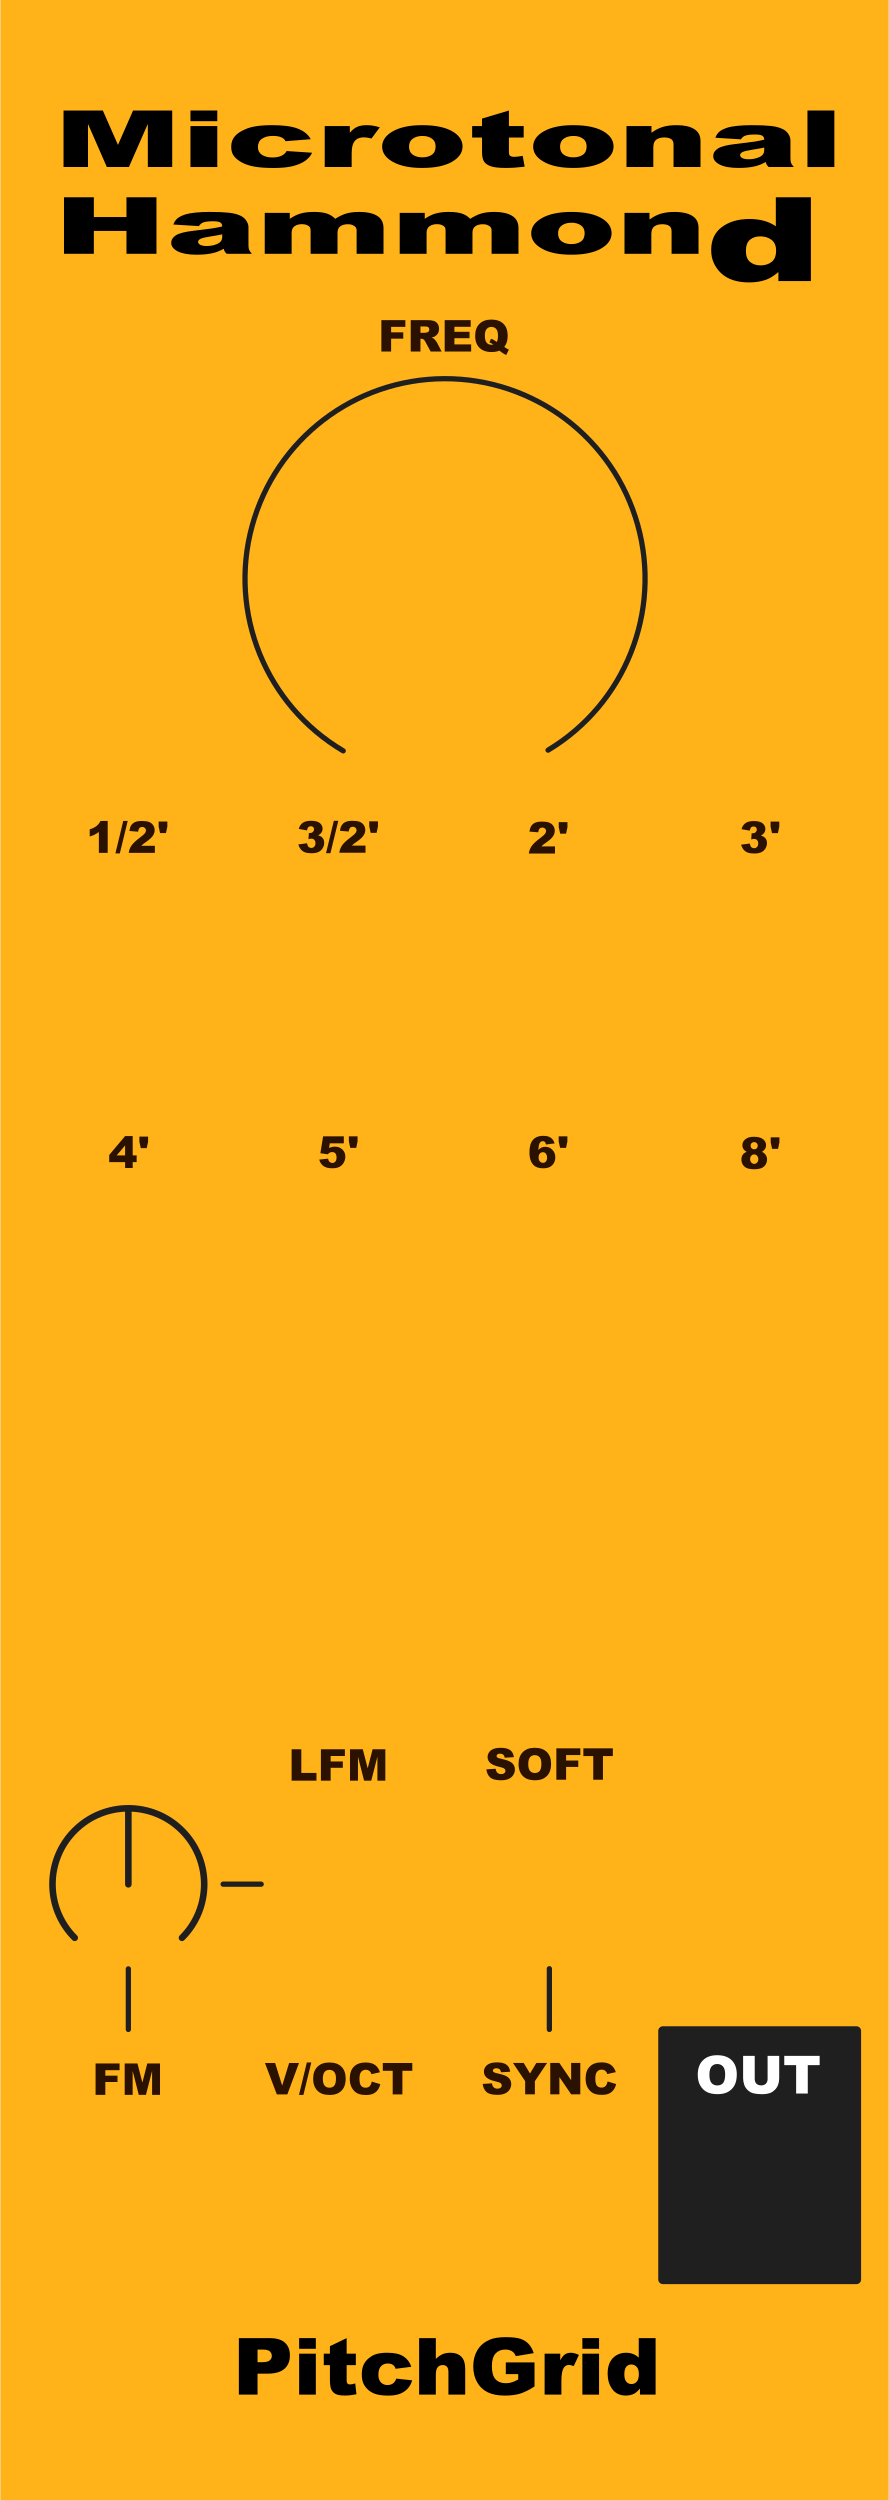
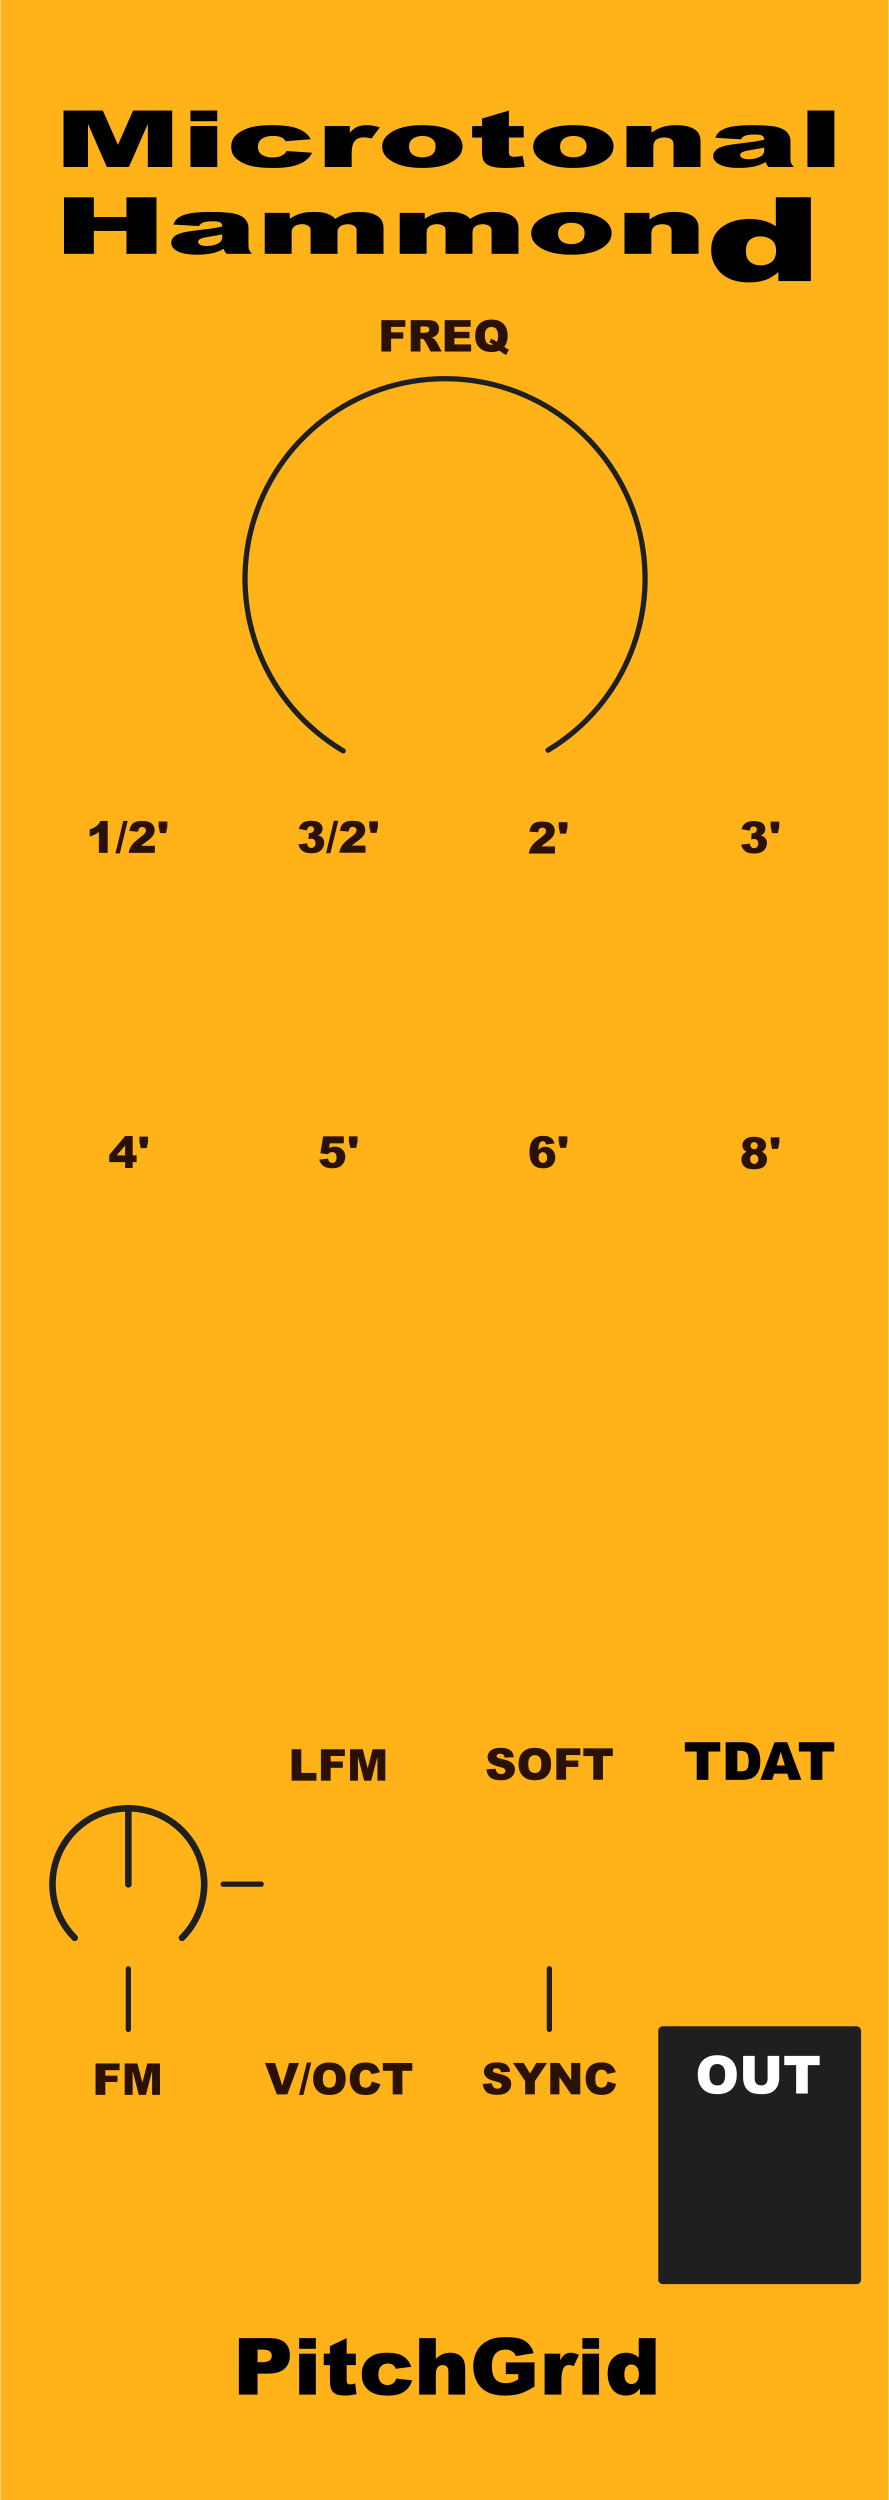
<svg xmlns="http://www.w3.org/2000/svg" width="135" height="380" viewBox="0 0 135 380" version="1.1" id="svg214">
  <defs id="defs7">
    <linearGradient id="e177933e-b46b-4a47-9930-05c1f1d4149c" x1="67.5" x2="67.5" y2="380" gradientUnits="userSpaceOnUse">
      <stop offset="0" stop-color="#ebebeb" id="stop2" />
      <stop offset="1" stop-color="#e1e1e1" id="stop4" />
    </linearGradient>
  </defs>
  <g id="ae8a9d53-7d51-4e2d-86b4-182b0f1636c5" data-name="FND BG" transform="translate(0.06881685)">
    <rect width="135" height="380" fill="url(#e177933e-b46b-4a47-9930-05c1f1d4149c)" id="rect9" style="fill:#ffb319;fill-opacity:1" x="0" y="0" />
  </g>
+   <path style="font-size:8px;font-family:'Arial Black';-inkscape-font-specification:'Arial Black, ';display:inline;fill:#000000;fill-opacity:1" d="m 104.098,264.818 h 5.379 v 1.414 h -1.805 v 4.312 h -1.77 v -4.312 h -1.805 z m 6.203,0 h 2.629 q 0.777,0 1.254,0.211 0.48,0.211 0.793,0.605 0.312,0.395 0.453,0.918 0.141,0.523 0.141,1.109 0,0.918 -0.211,1.426 -0.207,0.504 -0.578,0.848 -0.371,0.34 -0.797,0.453 -0.582,0.156 -1.055,0.156 h -2.629 z m 1.77,1.297 v 3.129 h 0.434 q 0.555,0 0.789,-0.121 0.234,-0.125 0.367,-0.43 0.133,-0.309 0.133,-0.996 0,-0.91 -0.297,-1.246 -0.297,-0.336 -0.984,-0.336 z m 7.609,3.484 h -2.016 l -0.277,0.945 h -1.809 l 2.152,-5.727 h 1.93 l 2.152,5.727 h -1.852 z m -0.371,-1.238 -0.633,-2.059 -0.629,2.059 z m 2.117,-3.543 h 5.379 v 1.414 h -1.805 v 4.312 h -1.77 v -4.312 h -1.805 z" id="text2-2" aria-label="TDAT" />
  <g id="aa880d18-cfe8-4bd2-bda2-afb179f11477" data-name="FND GRAPH" style="display:inline" transform="translate(0,-0.2692272)">
    <rect x="100.054" y="308.264" width="30.833" height="39.192" rx="0.701" fill="#1f1f1f" id="rect12" style="stroke-width:0.497" />
    <line x1="83.504" y1="299.516" x2="83.504" y2="308.741" fill="none" stroke="#1f1f1f" stroke-linecap="round" stroke-linejoin="round" stroke-width="0.8" id="line24" />
    <line x1="39.7" y1="286.664" x2="33.913" y2="286.664" fill="none" stroke="#1f1f1f" stroke-linecap="round" stroke-linejoin="round" stroke-width="0.8" id="line28" />
    <g id="g40">
      <circle cx="67.506" cy="166.5" r="26.488" fill="none" opacity="0.69" style="isolation:isolate" id="circle32" />
      <line x1="78.305" y1="184.603" x2="67.506" y2="166.5" fill="none" id="line36" />
    </g>
    <g id="g48">
      <circle cx="67.633" cy="88.017" r="38.446" fill="none" opacity="0.69" style="isolation:isolate" id="circle42" />
      <path d="m 83.306,114.292 a 30.403,30.403 0 1 0 -31.135,0.109" fill="none" stroke="#1f1f1f" stroke-linecap="round" stroke-miterlimit="10" stroke-width="0.8" id="path44" />
      <line x1="83.306" y1="114.292" x2="67.633" y2="88.017" fill="none" id="line46" />
    </g>
    <g id="g56">
      <line x1="19.509" y1="299.539" x2="19.509" y2="308.741" fill="none" stroke="#1f1f1f" stroke-linecap="round" stroke-linejoin="round" stroke-width="0.8" id="line50" />
      <line x1="19.509" y1="275.204" x2="19.509" y2="286.684" fill="none" stroke="#1f1f1f" stroke-linecap="round" stroke-linejoin="round" id="line52" />
      <path d="m 11.356,294.818 a 11.531,11.531 0 1 1 16.307,0" fill="none" stroke="#1f1f1f" stroke-linecap="round" stroke-linejoin="round" id="path54" />
    </g>
    <path d="m 36.308,355.662 h 4.696 q 1.534,0 2.295,0.686 0.767,0.686 0.767,1.951 0,1.301 -0.836,2.033 -0.829,0.732 -2.538,0.732 h -1.547 v 3.188 h -2.838 z m 2.838,3.662 h 0.692 q 0.817,0 1.147,-0.264 0.331,-0.27 0.331,-0.686 0,-0.404 -0.287,-0.686 -0.287,-0.281 -1.079,-0.281 h -0.804 z" id="text28" style="font-size:12.38px;font-family:'Arial Black';-inkscape-font-specification:'Arial Black, ';stroke-width:1.032" aria-label="P" />
    <path d="m 45.469,355.662 h 2.538 v 1.623 H 45.469 Z m 0,2.367 h 2.538 v 6.223 H 45.469 Z" id="text27" style="font-size:12.38px;font-family:'Arial Black';-inkscape-font-specification:'Arial Black, ';stroke-width:1.032" aria-label="i" />
    <path d="m 52.691,355.662 v 2.367 h 1.397 v 1.74 h -1.397 v 2.209 q 0,0.398 0.081,0.527 0.125,0.199 0.437,0.199 0.281,0 0.786,-0.152 l 0.187,1.646 q -0.942,0.193 -1.759,0.193 -0.948,0 -1.397,-0.229 -0.449,-0.229 -0.667,-0.691 -0.212,-0.469 -0.212,-1.512 v -2.191 h -0.935 v -1.74 h 0.935 v -1.143 z" id="text26" style="font-size:12.38px;font-family:'Arial Black';-inkscape-font-specification:'Arial Black, ';stroke-width:1.032" aria-label="t" />
    <path d="m 60.237,361.82 2.413,0.258 q -0.2,0.709 -0.655,1.23 -0.455,0.516 -1.166,0.803 -0.705,0.287 -1.796,0.287 -1.054,0 -1.759,-0.182 -0.698,-0.188 -1.204,-0.598 -0.505,-0.416 -0.792,-0.973 -0.287,-0.557 -0.287,-1.477 0,-0.961 0.349,-1.6 0.256,-0.469 0.698,-0.838 0.443,-0.375 0.911,-0.557 0.742,-0.287 1.902,-0.287 1.621,0 2.47,0.545 0.854,0.545 1.197,1.594 l -2.389,0.299 q -0.112,-0.398 -0.412,-0.598 -0.293,-0.205 -0.792,-0.205 -0.63,0 -1.023,0.428 -0.387,0.422 -0.387,1.283 0,0.768 0.387,1.166 0.387,0.398 0.985,0.398 0.499,0 0.836,-0.24 0.343,-0.24 0.511,-0.738 z" id="text25" style="font-size:12.38px;font-family:'Arial Black';-inkscape-font-specification:'Arial Black, ';stroke-width:1.032" aria-label="c" />
    <path d="m 63.707,355.662 h 2.538 v 3.164 q 0.518,-0.504 1.029,-0.721 0.511,-0.217 1.21,-0.217 1.035,0 1.628,0.592 0.599,0.592 0.599,1.816 v 3.955 h -2.551 v -3.422 q 0,-0.586 -0.231,-0.826 -0.231,-0.246 -0.649,-0.246 -0.461,0 -0.748,0.328 -0.287,0.328 -0.287,1.178 v 2.988 h -2.538 z" id="text24" style="font-size:12.38px;font-family:'Arial Black';-inkscape-font-specification:'Arial Black, ';stroke-width:1.032" aria-label="h" />
    <path d="m 76.882,361.14 v -1.787 h 4.365 v 3.662 q -1.254,0.803 -2.22,1.096 -0.96,0.287 -2.283,0.287 -1.628,0 -2.657,-0.521 -1.023,-0.521 -1.59,-1.553 -0.561,-1.031 -0.561,-2.367 0,-1.406 0.617,-2.443 0.617,-1.043 1.809,-1.582 0.929,-0.416 2.501,-0.416 1.515,0 2.264,0.258 0.755,0.258 1.247,0.803 0.499,0.539 0.748,1.371 l -2.725,0.457 q -0.168,-0.486 -0.574,-0.744 -0.399,-0.258 -1.023,-0.258 -0.929,0 -1.484,0.609 -0.549,0.604 -0.549,1.916 0,1.395 0.555,1.992 0.561,0.598 1.559,0.598 0.474,0 0.904,-0.129 0.43,-0.129 0.985,-0.439 v -0.809 z" id="text23" style="font-size:12.38px;font-family:'Arial Black';-inkscape-font-specification:'Arial Black, ';stroke-width:1.032" aria-label="G" />
    <path d="m 82.781,358.029 h 2.376 v 1.02 q 0.343,-0.662 0.705,-0.908 0.368,-0.252 0.904,-0.252 0.561,0 1.229,0.328 l -0.786,1.699 q -0.449,-0.176 -0.711,-0.176 -0.499,0 -0.773,0.387 -0.393,0.545 -0.393,2.039 v 2.086 h -2.551 z" id="text22" style="font-size:12.38px;font-family:'Arial Black';-inkscape-font-specification:'Arial Black, ';stroke-width:1.032" aria-label="r" />
    <path d="m 88.519,355.662 h 2.538 v 1.623 h -2.538 z m 0,2.367 h 2.538 v 6.223 h -2.538 z" id="text21" style="font-size:12.38px;font-family:'Arial Black';-inkscape-font-specification:'Arial Black, ';stroke-width:1.032" aria-label="i" />
    <path d="m 99.651,355.662 v 8.59 h -2.376 v -0.92 q -0.499,0.586 -0.911,0.791 -0.549,0.27 -1.222,0.27 -1.353,0 -2.07,-0.967 -0.711,-0.967 -0.711,-2.35 0,-1.547 0.786,-2.367 0.792,-0.82 2.008,-0.82 0.592,0 1.073,0.188 0.486,0.188 0.861,0.562 v -2.977 z m -2.544,5.461 q 0,-0.732 -0.331,-1.09 -0.331,-0.363 -0.836,-0.363 -0.443,0 -0.742,0.346 -0.299,0.346 -0.299,1.16 0,0.762 0.306,1.119 0.312,0.352 0.767,0.352 0.486,0 0.811,-0.357 0.324,-0.357 0.324,-1.166 z" id="text20" style="font-size:12.38px;font-family:'Arial Black';-inkscape-font-specification:'Arial Black, ';stroke-width:1.032" aria-label="d" />
    <path d="m 7.386,22.315 h 4.566 l 1.762,6.834 1.754,-6.834 h 4.551 V 33.546 H 17.185 V 24.981 l -2.199,8.565 h -2.567 l -2.191,-8.565 v 8.565 H 7.386 Z" id="text19" style="font-size:15.69px;font-family:'Arial Black';-inkscape-font-specification:'Arial Black, ';stroke-width:1.308" aria-label="M" transform="scale(1.307529,0.7648011)" />
    <path d="m 22.141,22.315 h 3.118 v 2.122 H 22.141 Z m 0,3.095 h 3.118 v 8.136 H 22.141 Z" id="text18" style="font-size:15.69px;font-family:'Arial Black';-inkscape-font-specification:'Arial Black, ';stroke-width:1.308" transform="scale(1.307529,0.7648011)" aria-label="i" />
    <path d="m 33.319,30.367 2.965,0.337 q -0.245,0.927 -0.804,1.609 -0.559,0.674 -1.433,1.05 -0.866,0.375 -2.206,0.375 -1.295,0 -2.16,-0.238 -0.858,-0.245 -1.479,-0.781 -0.621,-0.544 -0.973,-1.272 -0.352,-0.728 -0.352,-1.931 0,-1.256 0.429,-2.092 0.314,-0.613 0.858,-1.096 0.544,-0.49 1.119,-0.728 0.912,-0.375 2.337,-0.375 1.992,0 3.034,0.713 1.05,0.713 1.471,2.084 l -2.934,0.391 q -0.138,-0.521 -0.506,-0.781 -0.36,-0.268 -0.973,-0.268 -0.774,0 -1.256,0.559 -0.475,0.552 -0.475,1.678 0,1.004 0.475,1.525 0.475,0.521 1.21,0.521 0.613,0 1.027,-0.314 0.421,-0.314 0.628,-0.965 z" id="text17" style="font-size:15.69px;font-family:'Arial Black';-inkscape-font-specification:'Arial Black, ';stroke-width:1.308" transform="scale(1.307529,0.7648011)" aria-label="c" />
    <path d="m 37.748,25.41 h 2.919 v 1.333 q 0.421,-0.866 0.866,-1.188 0.452,-0.329 1.111,-0.329 0.69,0 1.509,0.429 l -0.965,2.222 q -0.552,-0.23 -0.873,-0.23 -0.613,0 -0.95,0.506 -0.483,0.713 -0.483,2.666 v 2.727 h -3.133 z" id="text16" style="font-size:15.69px;font-family:'Arial Black';-inkscape-font-specification:'Arial Black, ';stroke-width:1.308" transform="scale(1.307529,0.7648011)" aria-label="r" />
    <path d="m 44.424,29.501 q 0,-1.862 1.256,-3.065 1.256,-1.21 3.394,-1.21 2.444,0 3.693,1.417 1.004,1.142 1.004,2.812 0,1.877 -1.249,3.08 -1.241,1.195 -3.44,1.195 -1.961,0 -3.172,-0.996 Q 44.424,31.501 44.424,29.501 Z m 3.126,-0.008 q 0,1.088 0.437,1.609 0.444,0.521 1.111,0.521 0.674,0 1.103,-0.513 0.437,-0.513 0.437,-1.647 0,-1.057 -0.437,-1.571 -0.437,-0.521 -1.08,-0.521 -0.682,0 -1.126,0.529 -0.444,0.521 -0.444,1.594 z" id="text15" style="font-size:15.69px;font-family:'Arial Black';-inkscape-font-specification:'Arial Black, ';stroke-width:1.308" transform="scale(1.307529,0.7648011)" aria-label="o" />
    <path d="m 59.161,22.315 v 3.095 h 1.716 v 2.275 h -1.716 v 2.888 q 0,0.521 0.1,0.69 0.153,0.26 0.536,0.26 0.345,0 0.965,-0.199 l 0.23,2.153 q -1.157,0.253 -2.16,0.253 -1.165,0 -1.716,-0.299 -0.552,-0.299 -0.82,-0.904 -0.26,-0.613 -0.26,-1.977 V 27.685 H 54.886 v -2.275 h 1.149 v -1.494 z" id="text14" style="font-size:15.69px;font-family:'Arial Black';-inkscape-font-specification:'Arial Black, ';stroke-width:1.308" transform="scale(1.307529,0.7648011)" aria-label="t" />
    <path d="m 61.98,29.501 q 0,-1.862 1.256,-3.065 1.256,-1.21 3.394,-1.21 2.444,0 3.693,1.417 1.004,1.142 1.004,2.812 0,1.877 -1.249,3.08 -1.241,1.195 -3.44,1.195 -1.961,0 -3.172,-0.996 -1.486,-1.233 -1.486,-3.233 z m 3.126,-0.008 q 0,1.088 0.437,1.609 0.444,0.521 1.111,0.521 0.674,0 1.103,-0.513 0.437,-0.513 0.437,-1.647 0,-1.057 -0.437,-1.571 -0.437,-0.521 -1.08,-0.521 -0.682,0 -1.126,0.529 -0.444,0.521 -0.444,1.594 z" id="text13" style="font-size:15.69px;font-family:'Arial Black';-inkscape-font-specification:'Arial Black, ';stroke-width:1.308" transform="scale(1.307529,0.7648011)" aria-label="o" />
    <path d="m 72.829,25.41 h 2.904 v 1.325 q 0.651,-0.812 1.318,-1.157 0.667,-0.352 1.624,-0.352 1.295,0 2.023,0.774 0.735,0.766 0.735,2.375 v 5.171 H 78.299 v -4.474 q 0,-0.766 -0.283,-1.08 -0.283,-0.322 -0.797,-0.322 -0.567,0 -0.919,0.429 -0.352,0.429 -0.352,1.54 v 3.907 h -3.118 z" id="text12" style="font-size:15.69px;font-family:'Arial Black';-inkscape-font-specification:'Arial Black, ';stroke-width:1.308" transform="scale(1.307529,0.7648011)" aria-label="n" />
    <path d="m 86.136,28.046 -2.98,-0.314 q 0.169,-0.781 0.483,-1.226 0.322,-0.452 0.919,-0.781 0.429,-0.238 1.18,-0.368 0.751,-0.13 1.624,-0.13 1.402,0 2.252,0.161 0.85,0.153 1.417,0.651 0.398,0.345 0.628,0.981 0.23,0.628 0.23,1.203 v 3.593 q 0,0.575 0.069,0.904 0.077,0.322 0.322,0.827 H 89.354 q -0.176,-0.314 -0.23,-0.475 -0.054,-0.169 -0.107,-0.521 -0.613,0.59 -1.218,0.843 -0.827,0.337 -1.923,0.337 -1.456,0 -2.214,-0.674 -0.751,-0.674 -0.751,-1.663 0,-0.927 0.544,-1.525 0.544,-0.598 2.007,-0.889 1.754,-0.352 2.275,-0.49 0.521,-0.146 1.103,-0.375 0,-0.575 -0.238,-0.804 -0.238,-0.23 -0.835,-0.23 -0.766,0 -1.149,0.245 -0.299,0.192 -0.483,0.72 z m 2.704,1.64 q -0.644,0.23 -1.341,0.406 -0.95,0.253 -1.203,0.498 -0.26,0.253 -0.26,0.575 0,0.368 0.253,0.605 0.26,0.23 0.758,0.23 0.521,0 0.965,-0.253 0.452,-0.253 0.636,-0.613 0.192,-0.368 0.192,-0.95 z" id="text11" style="font-size:15.69px;font-family:'Arial Black';-inkscape-font-specification:'Arial Black, ';stroke-width:1.308" transform="scale(1.307529,0.7648011)" aria-label="a" />
    <path d="M 93.867,22.315 H 96.993 V 33.546 H 93.867 Z" id="text10" style="font-size:15.69px;font-family:'Arial Black';-inkscape-font-specification:'Arial Black, ';stroke-width:1.308" transform="scale(1.307529,0.7648011)" aria-label="l" />
    <path d="m 9.727,30.255 h 4.538 v 3.006 h 4.959 v -3.006 h 4.558 v 8.59 h -4.558 v -3.475 h -4.959 v 3.475 H 9.727 Z" id="text9" style="font-size:15.69px;font-family:'Arial Black';-inkscape-font-specification:'Arial Black, ';stroke-width:1.308" aria-label="H" />
    <path d="m 30.243,34.638 -3.897,-0.24 q 0.22,-0.598 0.631,-0.938 0.421,-0.346 1.202,-0.598 0.561,-0.182 1.543,-0.281 0.982,-0.1 2.124,-0.1 1.833,0 2.945,0.123 1.112,0.117 1.853,0.498 0.521,0.264 0.821,0.75 0.301,0.48 0.301,0.92 v 2.748 q 0,0.439 0.09,0.691 0.1,0.246 0.421,0.633 h -3.827 q -0.23,-0.24 -0.301,-0.363 -0.07,-0.129 -0.14,-0.398 -0.801,0.451 -1.593,0.645 -1.082,0.258 -2.514,0.258 -1.903,0 -2.895,-0.516 -0.982,-0.516 -0.982,-1.271 0,-0.709 0.711,-1.166 0.711,-0.457 2.625,-0.68 2.294,-0.27 2.975,-0.375 0.681,-0.111 1.443,-0.287 0,-0.439 -0.311,-0.615 -0.311,-0.176 -1.092,-0.176 -1.002,0 -1.503,0.188 -0.391,0.146 -0.631,0.551 z m 3.536,1.254 q -0.841,0.176 -1.753,0.311 -1.242,0.193 -1.573,0.381 -0.341,0.193 -0.341,0.439 0,0.281 0.331,0.463 0.341,0.176 0.992,0.176 0.681,0 1.262,-0.193 0.591,-0.193 0.831,-0.469 0.25,-0.281 0.25,-0.727 z" id="text8" style="font-size:15.69px;font-family:'Arial Black';-inkscape-font-specification:'Arial Black, ';stroke-width:1.308" aria-label="a" />
    <path d="m 40.24,32.623 h 3.807 v 0.908 q 0.821,-0.568 1.653,-0.809 0.841,-0.24 2.024,-0.24 1.272,0 2.014,0.264 0.741,0.264 1.212,0.785 0.962,-0.609 1.753,-0.826 0.791,-0.223 1.953,-0.223 1.713,0 2.675,0.598 0.962,0.592 0.962,1.857 v 3.908 h -4.087 v -3.545 q 0,-0.422 -0.28,-0.627 -0.411,-0.322 -1.022,-0.322 -0.721,0 -1.162,0.305 -0.441,0.305 -0.441,0.979 v 3.211 H 47.212 V 35.418 q 0,-0.41 -0.08,-0.557 -0.13,-0.234 -0.451,-0.375 -0.321,-0.146 -0.751,-0.146 -0.701,0 -1.152,0.311 -0.451,0.311 -0.451,1.02 v 3.176 h -4.087 z" id="text7" style="font-size:15.69px;font-family:'Arial Black';-inkscape-font-specification:'Arial Black, ';stroke-width:1.308" aria-label="m" />
    <path d="m 60.756,32.623 h 3.807 v 0.908 q 0.821,-0.568 1.653,-0.809 0.841,-0.24 2.024,-0.24 1.272,0 2.013,0.264 0.741,0.264 1.212,0.785 0.962,-0.609 1.753,-0.826 0.791,-0.223 1.953,-0.223 1.713,0 2.675,0.598 0.962,0.592 0.962,1.857 v 3.908 h -4.087 v -3.545 q 0,-0.422 -0.28,-0.627 -0.411,-0.322 -1.022,-0.322 -0.721,0 -1.162,0.305 -0.441,0.305 -0.441,0.979 v 3.211 H 67.728 V 35.418 q 0,-0.41 -0.08,-0.557 -0.13,-0.234 -0.451,-0.375 -0.321,-0.146 -0.751,-0.146 -0.701,0 -1.152,0.311 -0.451,0.311 -0.451,1.02 v 3.176 h -4.087 z" id="text6" style="font-size:15.69px;font-family:'Arial Black';-inkscape-font-specification:'Arial Black, ';stroke-width:1.308" aria-label="m" />
    <path d="m 80.741,35.752 q 0,-1.424 1.643,-2.344 1.643,-0.926 4.438,-0.926 3.196,0 4.828,1.084 1.312,0.873 1.312,2.15 0,1.436 -1.633,2.355 -1.623,0.914 -4.498,0.914 -2.564,0 -4.147,-0.762 -1.943,-0.943 -1.943,-2.473 z m 4.087,-0.006 q 0,0.832 0.571,1.23 0.581,0.398 1.453,0.398 0.882,0 1.443,-0.393 0.571,-0.393 0.571,-1.26 0,-0.809 -0.571,-1.201 -0.571,-0.398 -1.412,-0.398 -0.892,0 -1.473,0.404 -0.581,0.398 -0.581,1.219 z" id="text5" style="font-size:15.69px;font-family:'Arial Black';-inkscape-font-specification:'Arial Black, ';stroke-width:1.308" aria-label="o" />
    <path d="m 94.925,32.623 h 3.797 v 1.014 q 0.851,-0.621 1.723,-0.885 0.872,-0.27 2.124,-0.27 1.693,0 2.645,0.592 0.962,0.586 0.962,1.816 v 3.955 h -4.097 V 35.423 q 0,-0.586 -0.371,-0.826 -0.371,-0.246 -1.042,-0.246 -0.741,0 -1.202,0.328 -0.461,0.328 -0.461,1.178 v 2.988 h -4.077 z" id="text4" style="font-size:15.69px;font-family:'Arial Black';-inkscape-font-specification:'Arial Black, ';stroke-width:1.308" aria-label="n" />
    <path d="m 123.255,30.255 v 12.734 h -4.94 v -1.364 q -1.037,0.869 -1.893,1.173 -1.141,0.4 -2.541,0.4 -2.814,0 -4.305,-1.433 -1.478,-1.433 -1.478,-3.483 0,-2.293 1.634,-3.509 1.647,-1.216 4.175,-1.216 1.232,0 2.23,0.278 1.011,0.278 1.789,0.834 v -4.413 z m -5.29,8.096 q 0,-1.086 -0.687,-1.616 -0.687,-0.539 -1.737,-0.539 -0.921,0 -1.543,0.512 -0.622,0.512 -0.622,1.72 0,1.129 0.635,1.659 0.648,0.521 1.595,0.521 1.011,0 1.686,-0.53 0.674,-0.53 0.674,-1.729 z" id="text2" style="font-size:21.734px;font-family:'Arial Black';-inkscape-font-specification:'Arial Black, ';stroke-width:1.811" aria-label="d" />
  </g>
  <g id="ea3a177d-3d4f-428c-a0c9-a5628575e869" data-name="FND TXT">
    <path d="m 73.934,268.94 1.403,-0.088 q 0.046,0.342 0.186,0.521 0.228,0.29 0.651,0.29 0.316,0 0.485,-0.146 0.173,-0.15 0.173,-0.345 0,-0.186 -0.163,-0.332 -0.163,-0.146 -0.755,-0.277 -0.97,-0.218 -1.383,-0.579 -0.417,-0.361 -0.417,-0.921 0,-0.368 0.212,-0.693 0.215,-0.329 0.641,-0.514 0.43,-0.189 1.175,-0.189 0.915,0 1.393,0.342 0.482,0.339 0.573,1.081 l -1.39,0.081 q -0.055,-0.322 -0.234,-0.469 -0.176,-0.146 -0.488,-0.146 -0.257,0 -0.387,0.111 -0.13,0.107 -0.13,0.264 0,0.114 0.107,0.205 0.104,0.094 0.495,0.176 0.967,0.208 1.383,0.423 0.42,0.212 0.609,0.527 0.192,0.316 0.192,0.706 0,0.459 -0.254,0.846 -0.254,0.387 -0.71,0.589 -0.456,0.199 -1.149,0.199 -1.217,0 -1.686,-0.469 -0.469,-0.469 -0.531,-1.191 z m 4.886,-0.804 q 0,-1.169 0.651,-1.82 0.651,-0.651 1.813,-0.651 1.191,0 1.836,0.641 0.645,0.638 0.645,1.79 0,0.837 -0.283,1.374 -0.28,0.534 -0.814,0.833 -0.531,0.296 -1.325,0.296 -0.807,0 -1.338,-0.257 -0.527,-0.257 -0.856,-0.814 -0.329,-0.557 -0.329,-1.393 z m 1.475,0.007 q 0,0.723 0.267,1.038 0.27,0.316 0.732,0.316 0.475,0 0.736,-0.309 0.26,-0.309 0.26,-1.11 0,-0.674 -0.273,-0.983 -0.27,-0.312 -0.736,-0.312 -0.446,0 -0.716,0.316 -0.27,0.316 -0.27,1.045 z m 4.271,-2.396 h 3.646 v 1.025 h -2.165 v 0.833 h 1.849 v 0.964 h -1.849 v 1.95 h -1.481 z m 4.105,0 h 4.482 v 1.178 h -1.504 v 3.594 h -1.475 v -3.594 h -1.504 z" id="text33" style="font-size:6.667px;font-family:'Arial Black';-inkscape-font-specification:'Arial Black, ';fill:#2b1100" aria-label="SOFT" />
    <g id="g163" />
    <g id="g171" />
    <g id="g179" transform="translate(94.97398,-1.148789)">
      <path d="m 11.085,316.504 q 0,-1.402 0.781,-2.184 0.781,-0.781 2.176,-0.781 1.43,0 2.203,0.77 0.773,0.766 0.773,2.148 0,1.004 -0.34,1.648 -0.336,0.641 -0.977,1 -0.637,0.355 -1.59,0.355 -0.969,0 -1.605,-0.309 -0.633,-0.309 -1.027,-0.977 -0.395,-0.668 -0.395,-1.672 z m 1.77,0.008 q 0,0.867 0.32,1.246 0.324,0.379 0.879,0.379 0.57,0 0.883,-0.371 0.312,-0.371 0.312,-1.332 0,-0.809 -0.328,-1.18 -0.324,-0.375 -0.883,-0.375 -0.535,0 -0.859,0.379 -0.324,0.379 -0.324,1.254 z m 8.844,-2.875 h 1.766 v 3.414 q 0,0.508 -0.16,0.961 -0.156,0.449 -0.496,0.789 -0.336,0.336 -0.707,0.473 -0.516,0.191 -1.238,0.191 -0.418,0 -0.914,-0.059 -0.492,-0.059 -0.824,-0.23 -0.332,-0.176 -0.609,-0.496 -0.273,-0.32 -0.375,-0.66 -0.164,-0.547 -0.164,-0.969 v -3.414 h 1.766 v 3.496 q 0,0.469 0.258,0.734 0.262,0.262 0.723,0.262 0.457,0 0.715,-0.258 0.262,-0.262 0.262,-0.738 z m 2.535,0 h 5.379 v 1.414 h -1.805 v 4.312 h -1.77 v -4.312 h -1.805 z" id="text1" style="font-size:8px;font-family:'Arial Black';-inkscape-font-specification:'Arial Black, ';fill:#ffffff" aria-label="OUT" />
    </g>
    <path d="m 73.374,316.755 1.403,-0.088 q 0.046,0.342 0.186,0.521 0.228,0.29 0.651,0.29 0.316,0 0.485,-0.146 0.173,-0.15 0.173,-0.345 0,-0.186 -0.163,-0.332 -0.163,-0.146 -0.755,-0.277 -0.97,-0.218 -1.383,-0.579 -0.417,-0.361 -0.417,-0.921 0,-0.368 0.212,-0.693 0.215,-0.329 0.641,-0.514 0.43,-0.189 1.175,-0.189 0.915,0 1.393,0.342 0.482,0.339 0.573,1.081 l -1.39,0.081 q -0.055,-0.322 -0.234,-0.469 -0.176,-0.146 -0.488,-0.146 -0.257,0 -0.387,0.111 -0.13,0.107 -0.13,0.264 0,0.114 0.107,0.205 0.104,0.094 0.495,0.176 0.967,0.208 1.383,0.423 0.42,0.212 0.609,0.527 0.192,0.316 0.192,0.706 0,0.459 -0.254,0.846 -0.254,0.387 -0.71,0.589 -0.456,0.199 -1.149,0.199 -1.217,0 -1.686,-0.469 -0.469,-0.469 -0.531,-1.191 z m 4.59,-3.193 h 1.637 l 0.964,1.611 0.964,-1.611 h 1.628 l -1.855,2.773 v 1.999 h -1.478 v -1.999 z m 5.677,0 h 1.377 l 1.797,2.64 v -2.64 h 1.39 v 4.772 h -1.39 l -1.787,-2.62 v 2.62 h -1.387 z m 8.721,2.822 1.292,0.391 q -0.13,0.544 -0.41,0.908 -0.28,0.365 -0.697,0.55 -0.413,0.186 -1.055,0.186 -0.778,0 -1.273,-0.225 -0.492,-0.228 -0.85,-0.798 -0.358,-0.57 -0.358,-1.458 0,-1.185 0.628,-1.82 0.632,-0.638 1.784,-0.638 0.902,0 1.416,0.365 0.518,0.365 0.768,1.12 l -1.302,0.29 q -0.068,-0.218 -0.143,-0.319 -0.124,-0.169 -0.303,-0.26 -0.179,-0.091 -0.4,-0.091 -0.501,0 -0.768,0.404 -0.202,0.299 -0.202,0.941 0,0.794 0.241,1.091 0.241,0.293 0.677,0.293 0.423,0 0.638,-0.238 0.218,-0.238 0.316,-0.69 z" id="text29" style="font-size:6.667px;font-family:'Arial Black';-inkscape-font-specification:'Arial Black, ';fill:#2b1100" aria-label="SYNC" />
    <path d="M 40.274,313.579 H 41.817 l 1.074,3.434 1.058,-3.434 h 1.497 l -1.771,4.772 h -1.598 z m 6.364,-0.081 h 0.677 l -1.198,4.932 h -0.671 z m 0.96,2.471 q 0,-1.169 0.651,-1.82 0.651,-0.651 1.813,-0.651 1.191,0 1.836,0.641 0.645,0.638 0.645,1.79 0,0.837 -0.283,1.374 -0.28,0.534 -0.814,0.833 -0.531,0.296 -1.325,0.296 -0.807,0 -1.338,-0.257 -0.527,-0.257 -0.856,-0.814 -0.329,-0.557 -0.329,-1.393 z m 1.475,0.007 q 0,0.723 0.267,1.038 0.27,0.316 0.732,0.316 0.475,0 0.736,-0.309 0.26,-0.309 0.26,-1.11 0,-0.674 -0.273,-0.983 -0.27,-0.312 -0.736,-0.312 -0.446,0 -0.716,0.316 -0.27,0.316 -0.27,1.045 z m 7.441,0.426 1.292,0.391 q -0.13,0.544 -0.41,0.908 -0.28,0.365 -0.697,0.55 -0.413,0.186 -1.055,0.186 -0.778,0 -1.273,-0.225 -0.492,-0.228 -0.85,-0.798 -0.358,-0.57 -0.358,-1.458 0,-1.185 0.628,-1.82 0.632,-0.638 1.784,-0.638 0.902,0 1.416,0.365 0.518,0.365 0.768,1.12 l -1.302,0.29 q -0.068,-0.218 -0.143,-0.319 -0.124,-0.169 -0.303,-0.26 -0.179,-0.091 -0.4,-0.091 -0.501,0 -0.768,0.404 -0.202,0.299 -0.202,0.941 0,0.794 0.241,1.091 0.241,0.293 0.677,0.293 0.423,0 0.638,-0.238 0.218,-0.238 0.316,-0.69 z m 1.673,-2.822 h 4.482 v 1.178 h -1.504 v 3.594 h -1.475 v -3.594 H 58.188 Z" id="text30" style="font-size:6.667px;font-family:'Arial Black';-inkscape-font-specification:'Arial Black, ';fill:#2b1100" aria-label="V/OCT" />
    <path d="m 14.529,313.643 h 3.646 v 1.025 h -2.165 v 0.833 h 1.849 v 0.964 h -1.849 v 1.95 h -1.481 z m 4.424,0 h 1.94 l 0.749,2.904 0.745,-2.904 h 1.934 v 4.772 h -1.204 v -3.639 l -0.934,3.639 h -1.09 l -0.931,-3.639 v 3.639 h -1.208 z" id="text31" style="font-size:6.667px;font-family:'Arial Black';-inkscape-font-specification:'Arial Black, ';fill:#2b1100" aria-label="FM" />
    <path d="m 44.325,265.885 h 1.475 v 3.597 h 2.301 v 1.175 h -3.776 z m 4.453,0 h 3.646 v 1.025 h -2.165 v 0.833 h 1.849 v 0.964 h -1.849 v 1.95 h -1.481 z m 4.424,0 h 1.94 l 0.749,2.904 0.745,-2.904 h 1.934 v 4.772 h -1.204 v -3.639 l -0.934,3.639 h -1.09 l -0.931,-3.639 v 3.639 h -1.208 z" id="text32" style="font-size:6.667px;font-family:'Arial Black';-inkscape-font-specification:'Arial Black, ';fill:#2b1100" aria-label="LFM" />
    <path d="m 57.968,48.657 h 3.646 v 1.025 h -2.165 v 0.833 h 1.849 v 0.964 h -1.849 v 1.95 h -1.481 z m 4.46,4.772 v -4.772 h 2.458 q 0.684,0 1.045,0.117 0.361,0.117 0.583,0.436 0.221,0.316 0.221,0.771 0,0.397 -0.169,0.687 -0.169,0.286 -0.465,0.465 -0.189,0.114 -0.518,0.189 0.264,0.088 0.384,0.176 0.081,0.059 0.234,0.251 0.156,0.192 0.208,0.296 l 0.713,1.383 H 65.455 L 64.667,51.97 q -0.15,-0.283 -0.267,-0.368 -0.16,-0.111 -0.361,-0.111 h -0.13 v 1.937 z m 1.481,-2.839 h 0.622 q 0.101,0 0.391,-0.065 0.146,-0.029 0.238,-0.15 0.094,-0.12 0.094,-0.277 0,-0.231 -0.146,-0.355 -0.146,-0.124 -0.55,-0.124 h -0.648 z m 3.682,-1.934 h 3.952 v 1.019 h -2.474 v 0.758 h 2.295 v 0.973 h -2.295 v 0.941 h 2.546 v 1.081 h -4.023 z m 9.056,4.076 q 0.277,0.192 0.361,0.241 0.127,0.072 0.342,0.166 l -0.41,0.827 q -0.309,-0.15 -0.612,-0.358 -0.303,-0.205 -0.423,-0.309 -0.488,0.212 -1.224,0.212 -1.087,0 -1.715,-0.566 -0.742,-0.671 -0.742,-1.885 0,-1.178 0.648,-1.829 0.651,-0.654 1.816,-0.654 1.188,0 1.833,0.638 0.648,0.638 0.648,1.826 0,1.058 -0.521,1.693 z M 75.517,51.977 q 0.176,-0.316 0.176,-0.944 0,-0.723 -0.27,-1.032 -0.267,-0.309 -0.739,-0.309 -0.439,0 -0.713,0.316 -0.273,0.316 -0.273,0.986 0,0.781 0.267,1.097 0.267,0.316 0.732,0.316 0.15,0 0.283,-0.029 -0.186,-0.179 -0.586,-0.339 l 0.231,-0.531 q 0.195,0.036 0.303,0.088 0.111,0.052 0.426,0.273 0.075,0.052 0.163,0.107 z" id="text34" style="font-size:6.667px;font-family:'Arial Black';-inkscape-font-specification:'Arial Black, ';fill:#2b1100" aria-label="FREQ" />
  </g>
  <g id="fa53a534-7e67-46f9-bb82-6d4962d493ba" data-name="components" style="display:none">
    <circle id="eeb44770-dee8-418f-8dcd-f36b7f0f00a1" data-name="Freq#SmallLight" cx="91.797" cy="48.508" r="3" style="fill:#ff00ff" />
    <circle id="a2b7d26d-cf28-4002-b799-20b6cfdb0d84" data-name="Soft#LEDButton" cx="83.509" cy="286" r="5" style="fill:#ff0000" />
    <circle id="e0311624-14c1-4e8e-8557-36d615817f1d" data-name="Lfm#LEDButton" cx="51.509" cy="286" r="5" style="fill:#ff0000" />
    <circle id="afe7ff05-809e-4034-9f5e-9a74f4549133" data-name="Sync#PJ301MPort" cx="83.509" cy="334" r="5" style="fill:#00ff00" />
    <circle id="a315d13b-dc53-4eaf-bde6-30eac39fcbdf" data-name="Pitch#PJ301MPort" cx="51.509" cy="334" r="5" style="fill:#00ff00" />
    <circle id="b3a627e6-2c38-4022-9965-f762a4bf17a9" data-name="Sqr#PJ301MPort" cx="115.509" cy="334" r="5" style="fill:#0000ff" />
    <circle id="ac17fe1a-f789-4784-aa3a-781fc99ae73a" data-name="Freq#RoundHugeBlackKnob" cx="67.633" cy="88.017" r="5" style="fill:#ff0000" />
    <circle id="fe499126-b4fb-4162-8957-38fadff3f33e" data-name="Fm#PJ301MPort" cx="19.509" cy="334" r="5" style="fill:#00ff00" />
    <circle id="acc0b878-9356-4555-9f39-64d69ce4b4b8" data-name="FmCv#Trimpot" cx="19.509" cy="286" r="5" style="fill:#ff0000" />
    <circle id="acc0b878-9356-4555-9f39-64d69ce4b4b8-8" data-name="FmCv#Trimpot" cx="19.482" cy="192.009" r="5" style="display:inline;fill:#ff0000" />
    <circle id="acc0b878-9356-4555-9f39-64d69ce4b4b8-8-1" data-name="FmCv#Trimpot" cx="51.275" cy="192" r="5" style="display:inline;fill:#ff0000" />
    <circle id="acc0b878-9356-4555-9f39-64d69ce4b4b8-8-15" data-name="FmCv#Trimpot" cx="115.433" cy="192.265" r="5" style="display:inline;fill:#ff0000" />
    <circle id="acc0b878-9356-4555-9f39-64d69ce4b4b8-8-0" data-name="FmCv#Trimpot" cx="83.478" cy="191.898" r="5" style="display:inline;fill:#ff0000" />
    <circle id="acc0b878-9356-4555-9f39-64d69ce4b4b8-8-4" data-name="FmCv#Trimpot" cx="19.548" cy="144.402" r="5" style="display:inline;fill:#ff0000" />
    <circle id="acc0b878-9356-4555-9f39-64d69ce4b4b8-8-1-5" data-name="FmCv#Trimpot" cx="51.341" cy="144.392" r="5" style="display:inline;fill:#ff0000" />
    <circle id="acc0b878-9356-4555-9f39-64d69ce4b4b8-8-15-8" data-name="FmCv#Trimpot" cx="115.499" cy="144.658" r="5" style="display:inline;fill:#ff0000" />
    <circle id="acc0b878-9356-4555-9f39-64d69ce4b4b8-8-0-8" data-name="FmCv#Trimpot" cx="83.545" cy="144.29" r="5" style="display:inline;fill:#ff0000" />
  </g>
  <path d="m 16.37,124.786 v 4.854 h -1.341 v -3.18 q -0.326,0.247 -0.632,0.4 -0.303,0.153 -0.762,0.293 v -1.087 q 0.677,-0.218 1.051,-0.524 0.374,-0.306 0.586,-0.755 z m 2.363,0 h 0.677 l -1.198,4.932 h -0.671 z m 4.811,4.854 h -3.978 q 0.068,-0.589 0.413,-1.107 0.348,-0.521 1.302,-1.227 0.583,-0.433 0.745,-0.658 0.163,-0.225 0.163,-0.426 0,-0.218 -0.163,-0.371 -0.16,-0.156 -0.404,-0.156 -0.254,0 -0.417,0.16 -0.16,0.16 -0.215,0.563 l -1.328,-0.107 q 0.078,-0.56 0.286,-0.872 0.208,-0.316 0.586,-0.482 0.381,-0.169 1.051,-0.169 0.7,0 1.087,0.16 0.391,0.16 0.612,0.492 0.225,0.329 0.225,0.739 0,0.436 -0.257,0.833 -0.254,0.397 -0.928,0.872 -0.4,0.277 -0.537,0.387 -0.133,0.111 -0.316,0.29 h 2.07 z m 0.57,-4.772 h 1.322 v 0.788 l -0.208,0.967 h -0.898 l -0.215,-0.967 z" id="text35" style="font-size:6.667px;font-family:'Arial Black';-inkscape-font-specification:'Arial Black, ';fill:#2b1100" aria-label="1/2'" />
  <path d="m 19.014,176.645 h -2.415 v -1.09 l 2.415,-2.871 h 1.156 v 2.933 h 0.599 v 1.029 h -0.599 v 0.892 h -1.156 z m 0,-1.029 v -1.501 l -1.276,1.501 z m 2.171,-2.852 h 1.322 v 0.788 l -0.208,0.967 h -0.898 l -0.215,-0.967 z" id="text35-0" style="font-size:6.667px;font-family:'Arial Black';-inkscape-font-specification:'Arial Black, ';fill:#2b1100" aria-label="4'" />
  <path d="m 46.663,126.221 -1.253,-0.225 q 0.156,-0.599 0.599,-0.918 0.446,-0.319 1.26,-0.319 0.934,0 1.351,0.348 0.417,0.348 0.417,0.876 0,0.309 -0.169,0.56 -0.169,0.251 -0.511,0.439 0.277,0.068 0.423,0.16 0.238,0.146 0.368,0.387 0.133,0.238 0.133,0.57 0,0.417 -0.218,0.801 -0.218,0.381 -0.628,0.589 -0.41,0.205 -1.077,0.205 -0.651,0 -1.029,-0.153 -0.374,-0.153 -0.618,-0.446 -0.241,-0.296 -0.371,-0.742 l 1.325,-0.176 q 0.078,0.4 0.241,0.557 0.166,0.153 0.42,0.153 0.267,0 0.443,-0.195 0.179,-0.195 0.179,-0.521 0,-0.332 -0.173,-0.514 -0.169,-0.182 -0.462,-0.182 -0.156,0 -0.43,0.078 l 0.068,-0.947 q 0.111,0.016 0.173,0.016 0.26,0 0.433,-0.166 0.176,-0.166 0.176,-0.394 0,-0.218 -0.13,-0.348 -0.13,-0.13 -0.358,-0.13 -0.234,0 -0.381,0.143 -0.146,0.14 -0.199,0.495 z m 4.082,-1.462 h 0.677 l -1.198,4.932 h -0.671 z m 4.811,4.854 h -3.978 q 0.068,-0.589 0.413,-1.107 0.348,-0.521 1.302,-1.227 0.583,-0.433 0.745,-0.658 0.163,-0.225 0.163,-0.426 0,-0.218 -0.163,-0.371 -0.16,-0.156 -0.404,-0.156 -0.254,0 -0.417,0.16 -0.16,0.16 -0.215,0.563 l -1.328,-0.107 q 0.078,-0.56 0.286,-0.872 0.208,-0.316 0.586,-0.482 0.381,-0.169 1.051,-0.169 0.7,0 1.087,0.16 0.391,0.16 0.612,0.492 0.225,0.329 0.225,0.739 0,0.436 -0.257,0.833 -0.254,0.397 -0.928,0.872 -0.4,0.277 -0.537,0.387 -0.133,0.111 -0.316,0.29 h 2.07 z m 0.57,-4.772 h 1.322 v 0.788 l -0.208,0.967 h -0.898 l -0.215,-0.967 z" id="text35-4" style="font-size:6.667px;font-family:'Arial Black';-inkscape-font-specification:'Arial Black, ';fill:#2b1100" aria-label="3/2'" />
  <path d="m 49.114,172.725 h 3.148 v 1.058 h -2.132 l -0.114,0.716 q 0.221,-0.104 0.436,-0.156 0.218,-0.052 0.43,-0.052 0.716,0 1.162,0.433 0.446,0.433 0.446,1.09 0,0.462 -0.231,0.889 -0.228,0.426 -0.651,0.651 -0.42,0.225 -1.077,0.225 -0.472,0 -0.811,-0.088 -0.335,-0.091 -0.573,-0.267 -0.234,-0.179 -0.381,-0.404 -0.146,-0.225 -0.244,-0.56 l 1.341,-0.146 q 0.049,0.322 0.228,0.492 0.179,0.166 0.426,0.166 0.277,0 0.456,-0.208 0.182,-0.212 0.182,-0.628 0,-0.426 -0.182,-0.625 -0.182,-0.199 -0.485,-0.199 -0.192,0 -0.371,0.094 -0.133,0.068 -0.293,0.247 l -1.13,-0.163 z m 3.913,0 h 1.322 v 0.788 l -0.208,0.967 h -0.898 l -0.215,-0.967 z" id="text35-4-2" style="font-size:6.667px;font-family:'Arial Black';-inkscape-font-specification:'Arial Black, ';fill:#2b1100" aria-label="5'" />
  <path d="m 84.307,173.799 -1.318,0.163 q -0.052,-0.277 -0.176,-0.391 -0.12,-0.114 -0.299,-0.114 -0.322,0 -0.501,0.326 -0.13,0.234 -0.192,1.003 0.238,-0.241 0.488,-0.355 0.251,-0.117 0.579,-0.117 0.638,0 1.077,0.456 0.443,0.456 0.443,1.156 0,0.472 -0.225,0.863 -0.221,0.391 -0.618,0.592 -0.394,0.199 -0.99,0.199 -0.716,0 -1.149,-0.244 -0.433,-0.244 -0.693,-0.778 -0.257,-0.537 -0.257,-1.419 0,-1.292 0.544,-1.891 0.544,-0.602 1.507,-0.602 0.57,0 0.898,0.133 0.332,0.13 0.55,0.384 0.218,0.254 0.332,0.638 z m -2.441,2.126 q 0,0.387 0.195,0.609 0.195,0.218 0.479,0.218 0.26,0 0.436,-0.199 0.176,-0.199 0.176,-0.592 0,-0.404 -0.182,-0.615 -0.182,-0.212 -0.452,-0.212 -0.277,0 -0.465,0.205 -0.186,0.205 -0.186,0.586 z m 3.053,-3.2 h 1.322 v 0.788 l -0.208,0.967 h -0.898 l -0.215,-0.967 z" id="text35-4-9" style="font-size:6.667px;font-family:'Arial Black';-inkscape-font-specification:'Arial Black, ';fill:#2b1100" aria-label="6'" />
  <path d="m 113.964,126.261 -1.253,-0.225 q 0.156,-0.599 0.599,-0.918 0.446,-0.319 1.26,-0.319 0.934,0 1.351,0.348 0.417,0.348 0.417,0.876 0,0.309 -0.169,0.56 -0.169,0.251 -0.511,0.439 0.277,0.068 0.423,0.16 0.238,0.146 0.368,0.387 0.133,0.238 0.133,0.57 0,0.417 -0.218,0.801 -0.218,0.381 -0.628,0.589 -0.41,0.205 -1.077,0.205 -0.651,0 -1.029,-0.153 -0.374,-0.153 -0.618,-0.446 -0.241,-0.296 -0.371,-0.742 l 1.325,-0.176 q 0.078,0.4 0.241,0.557 0.166,0.153 0.42,0.153 0.267,0 0.443,-0.195 0.179,-0.195 0.179,-0.521 0,-0.332 -0.173,-0.514 -0.169,-0.182 -0.462,-0.182 -0.156,0 -0.43,0.078 l 0.068,-0.947 q 0.111,0.016 0.173,0.016 0.26,0 0.433,-0.166 0.176,-0.166 0.176,-0.394 0,-0.218 -0.13,-0.348 -0.13,-0.13 -0.358,-0.13 -0.234,0 -0.381,0.143 -0.146,0.14 -0.199,0.495 z m 3.164,-1.38 h 1.322 v 0.788 l -0.208,0.967 h -0.898 l -0.215,-0.967 z" id="text35-4-0" style="font-size:6.667px;font-family:'Arial Black';-inkscape-font-specification:'Arial Black, ';fill:#2b1100" aria-label="3'" />
  <path d="m 113.494,175.079 q -0.312,-0.166 -0.456,-0.371 -0.195,-0.28 -0.195,-0.645 0,-0.599 0.563,-0.98 0.439,-0.293 1.162,-0.293 0.957,0 1.413,0.365 0.459,0.365 0.459,0.918 0,0.322 -0.182,0.602 -0.137,0.208 -0.43,0.404 0.387,0.186 0.576,0.492 0.192,0.306 0.192,0.677 0,0.358 -0.166,0.671 -0.163,0.309 -0.404,0.479 -0.238,0.169 -0.596,0.247 -0.355,0.081 -0.758,0.081 -0.758,0 -1.159,-0.179 -0.4,-0.179 -0.609,-0.527 -0.208,-0.348 -0.208,-0.778 0,-0.42 0.195,-0.71 0.195,-0.293 0.602,-0.452 z m 0.596,-0.938 q 0,0.247 0.153,0.4 0.156,0.15 0.413,0.15 0.228,0 0.374,-0.15 0.146,-0.15 0.146,-0.387 0,-0.247 -0.153,-0.4 -0.153,-0.156 -0.391,-0.156 -0.241,0 -0.394,0.153 -0.15,0.15 -0.15,0.391 z m -0.072,2.054 q 0,0.316 0.192,0.518 0.192,0.199 0.439,0.199 0.238,0 0.426,-0.202 0.189,-0.205 0.189,-0.518 0,-0.316 -0.192,-0.518 -0.189,-0.202 -0.439,-0.202 -0.247,0 -0.433,0.195 -0.182,0.195 -0.182,0.527 z m 3.128,-3.324 h 1.322 v 0.788 l -0.208,0.967 h -0.898 l -0.215,-0.967 z" id="text35-4-98" style="font-size:6.667px;font-family:'Arial Black';-inkscape-font-specification:'Arial Black, ';fill:#2b1100" aria-label="8'" />
  <path d="m 84.36,129.733 h -3.978 q 0.068,-0.589 0.413,-1.107 0.348,-0.521 1.302,-1.227 0.583,-0.433 0.745,-0.658 0.163,-0.225 0.163,-0.426 0,-0.218 -0.163,-0.371 -0.16,-0.156 -0.404,-0.156 -0.254,0 -0.417,0.16 -0.16,0.16 -0.215,0.563 l -1.328,-0.107 q 0.078,-0.56 0.286,-0.872 0.208,-0.316 0.586,-0.482 0.381,-0.169 1.051,-0.169 0.7,0 1.087,0.16 0.391,0.16 0.612,0.492 0.225,0.329 0.225,0.739 0,0.436 -0.257,0.833 -0.254,0.397 -0.928,0.872 -0.4,0.277 -0.537,0.387 -0.133,0.111 -0.316,0.29 h 2.07 z m 0.57,-4.772 h 1.322 v 0.788 l -0.208,0.967 h -0.898 l -0.215,-0.967 z" id="text35-3" style="font-size:6.667px;font-family:'Arial Black';-inkscape-font-specification:'Arial Black, ';fill:#2b1100" aria-label="2'" />
</svg>
